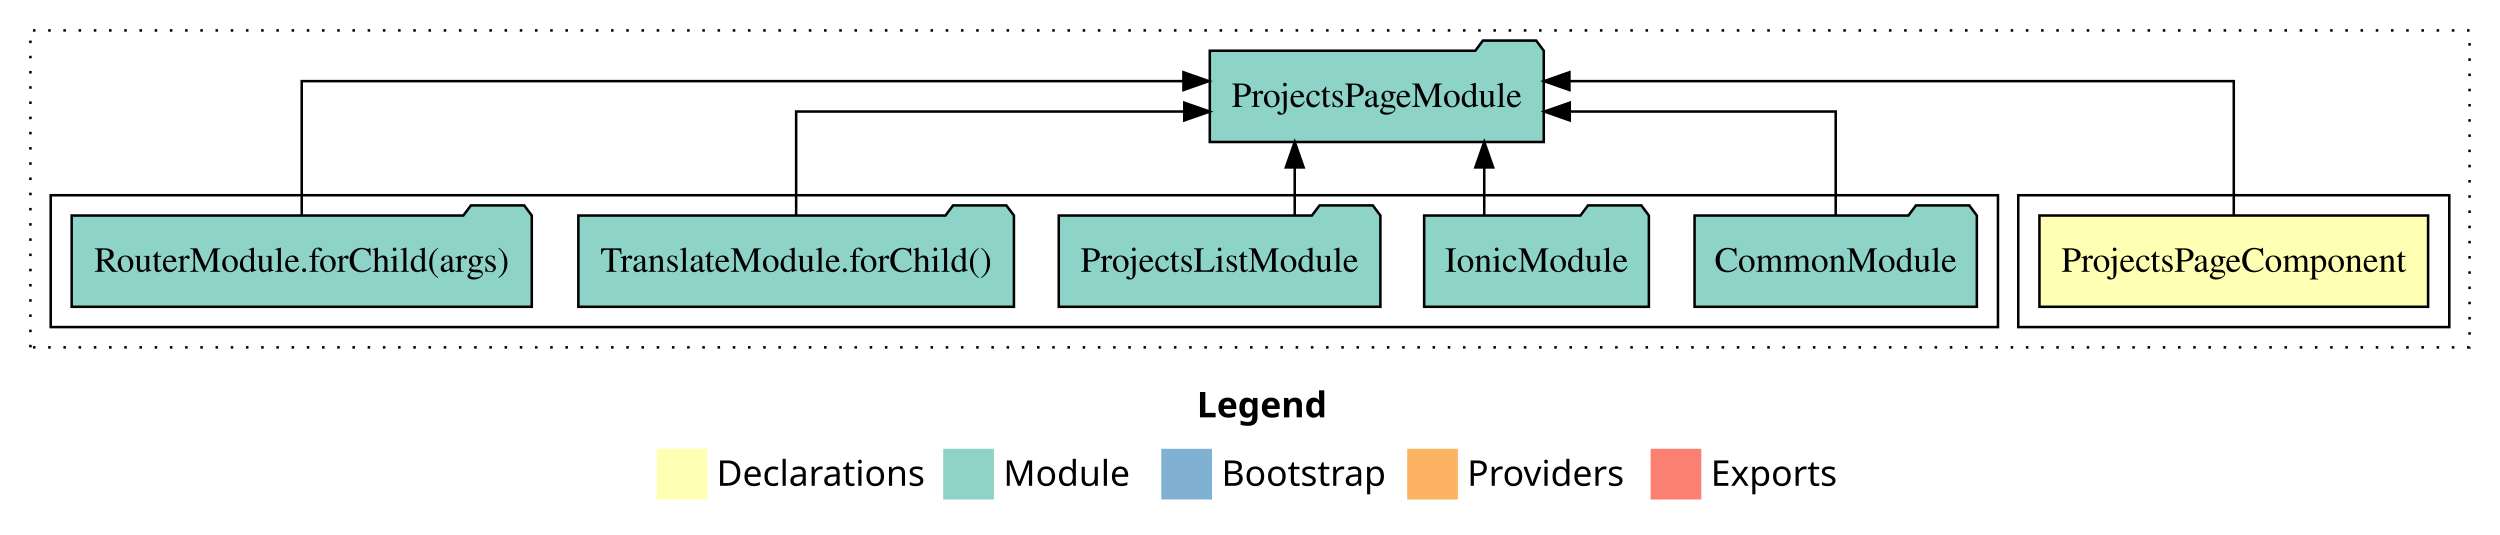
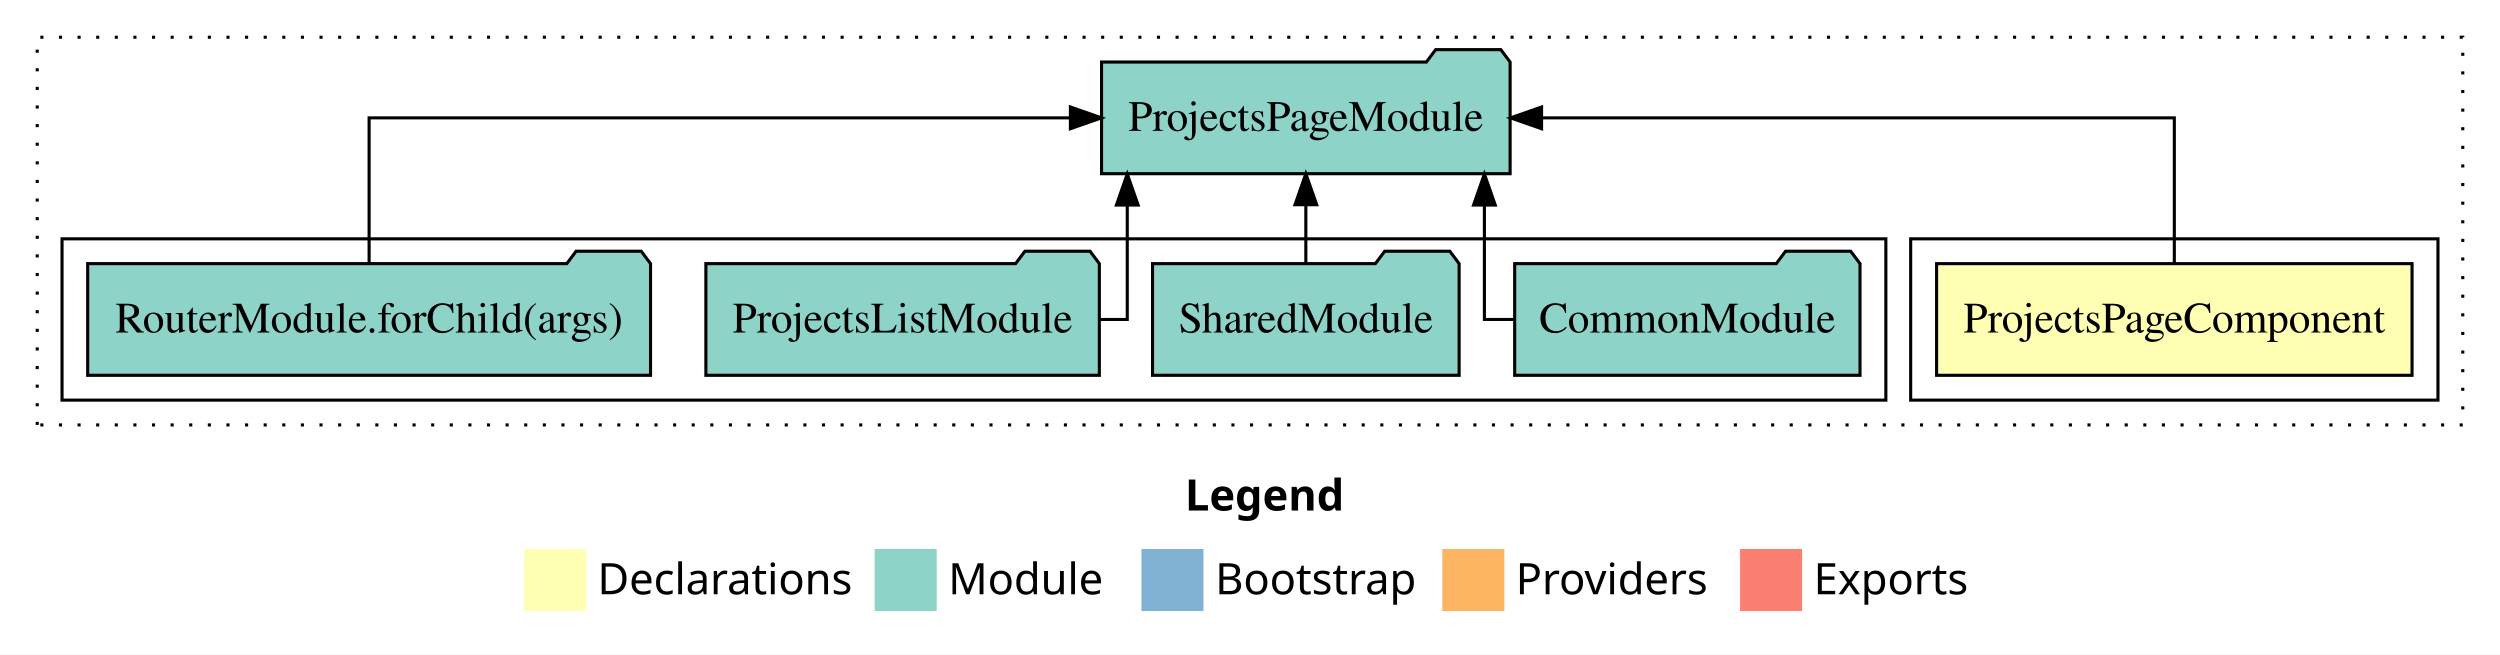
- <svg xmlns="http://www.w3.org/2000/svg" width="986pt" height="211pt" viewBox="0.00 0.00 986.00 211.00">
+ <svg xmlns="http://www.w3.org/2000/svg" width="806pt" height="211pt" viewBox="0.00 0.00 806.00 211.00">
  <g id="graph0" class="graph" transform="scale(1 1) rotate(0) translate(4 207)">
-     <polygon fill="#ffffff" stroke="transparent" points="-4,4 -4,-207 982,-207 982,4 -4,4" />
-     <text text-anchor="start" x="468.009" y="-42.4" font-family="sans-serif" font-weight="bold" font-size="14.00" fill="#000000">Legend</text>
-     <polygon fill="#ffffb3" stroke="transparent" points="255,-10 255,-30 275,-30 275,-10 255,-10" />
-     <text text-anchor="start" x="278.629" y="-15.4" font-family="sans-serif" font-size="14.00" fill="#000000">  Declarations</text>
-     <polygon fill="#8dd3c7" stroke="transparent" points="368,-10 368,-30 388,-30 388,-10 368,-10" />
-     <text text-anchor="start" x="391.725" y="-15.4" font-family="sans-serif" font-size="14.00" fill="#000000">  Module</text>
-     <polygon fill="#80b1d3" stroke="transparent" points="454,-10 454,-30 474,-30 474,-10 454,-10" />
-     <text text-anchor="start" x="477.781" y="-15.4" font-family="sans-serif" font-size="14.00" fill="#000000">  Bootstrap</text>
-     <polygon fill="#fdb462" stroke="transparent" points="551,-10 551,-30 571,-30 571,-10 551,-10" />
-     <text text-anchor="start" x="574.673" y="-15.4" font-family="sans-serif" font-size="14.00" fill="#000000">  Providers</text>
-     <polygon fill="#fb8072" stroke="transparent" points="647,-10 647,-30 667,-30 667,-10 647,-10" />
-     <text text-anchor="start" x="670.726" y="-15.4" font-family="sans-serif" font-size="14.00" fill="#000000">  Exports</text>
+     <polygon fill="#ffffff" stroke="transparent" points="-4,4 -4,-207 802,-207 802,4 -4,4" />
+     <text text-anchor="start" x="378.009" y="-42.4" font-family="sans-serif" font-weight="bold" font-size="14.00" fill="#000000">Legend</text>
+     <polygon fill="#ffffb3" stroke="transparent" points="165,-10 165,-30 185,-30 185,-10 165,-10" />
+     <text text-anchor="start" x="188.629" y="-15.4" font-family="sans-serif" font-size="14.00" fill="#000000">  Declarations</text>
+     <polygon fill="#8dd3c7" stroke="transparent" points="278,-10 278,-30 298,-30 298,-10 278,-10" />
+     <text text-anchor="start" x="301.725" y="-15.4" font-family="sans-serif" font-size="14.00" fill="#000000">  Module</text>
+     <polygon fill="#80b1d3" stroke="transparent" points="364,-10 364,-30 384,-30 384,-10 364,-10" />
+     <text text-anchor="start" x="387.781" y="-15.4" font-family="sans-serif" font-size="14.00" fill="#000000">  Bootstrap</text>
+     <polygon fill="#fdb462" stroke="transparent" points="461,-10 461,-30 481,-30 481,-10 461,-10" />
+     <text text-anchor="start" x="484.673" y="-15.4" font-family="sans-serif" font-size="14.00" fill="#000000">  Providers</text>
+     <polygon fill="#fb8072" stroke="transparent" points="557,-10 557,-30 577,-30 577,-10 557,-10" />
+     <text text-anchor="start" x="580.726" y="-15.4" font-family="sans-serif" font-size="14.00" fill="#000000">  Exports</text>
    <g id="clust1" class="cluster">
-       <polygon fill="none" stroke="#000000" stroke-dasharray="1,5" points="8,-70 8,-195 970,-195 970,-70 8,-70" />
+       <polygon fill="none" stroke="#000000" stroke-dasharray="1,5" points="8,-70 8,-195 790,-195 790,-70 8,-70" />
    </g>
    <g id="clust2" class="cluster">
-       <polygon fill="none" stroke="#000000" points="792,-78 792,-130 962,-130 962,-78 792,-78" />
+       <polygon fill="none" stroke="#000000" points="612,-78 612,-130 782,-130 782,-78 612,-78" />
    </g>
    <g id="clust4" class="cluster">
-       <polygon fill="none" stroke="#000000" points="16,-78 16,-130 784,-130 784,-78 16,-78" />
+       <polygon fill="none" stroke="#000000" points="16,-78 16,-130 604,-130 604,-78 16,-78" />
    </g>
    <g id="node1" class="node">
-       <polygon fill="#ffffb3" stroke="#000000" points="953.643,-122 800.357,-122 800.357,-86 953.643,-86 953.643,-122" />
-       <text text-anchor="middle" x="877" y="-99.8" font-family="Times,serif" font-size="14.00" fill="#000000">ProjectsPageComponent</text>
+       <polygon fill="#ffffb3" stroke="#000000" points="773.643,-122 620.357,-122 620.357,-86 773.643,-86 773.643,-122" />
+       <text text-anchor="middle" x="697" y="-99.8" font-family="Times,serif" font-size="14.00" fill="#000000">ProjectsPageComponent</text>
    </g>
    <g id="node2" class="node">
-       <polygon fill="#8dd3c7" stroke="#000000" points="604.86,-187 601.86,-191 580.86,-191 577.86,-187 473.14,-187 473.14,-151 604.86,-151 604.86,-187" />
-       <text text-anchor="middle" x="539" y="-164.8" font-family="Times,serif" font-size="14.00" fill="#000000">ProjectsPageModule</text>
+       <polygon fill="#8dd3c7" stroke="#000000" points="482.86,-187 479.86,-191 458.86,-191 455.86,-187 351.14,-187 351.14,-151 482.86,-151 482.86,-187" />
+       <text text-anchor="middle" x="417" y="-164.8" font-family="Times,serif" font-size="14.00" fill="#000000">ProjectsPageModule</text>
    </g>
    <g id="edge1" class="edge">
-       <path fill="none" stroke="#000000" d="M877,-122.284C877,-143.321 877,-175 877,-175 877,-175 614.972,-175 614.972,-175" />
-       <polygon fill="#000000" stroke="#000000" points="614.972,-171.5 604.972,-175 614.972,-178.5 614.972,-171.5" />
+       <path fill="none" stroke="#000000" d="M697,-122.106C697,-141.339 697,-169 697,-169 697,-169 493.002,-169 493.002,-169" />
+       <polygon fill="#000000" stroke="#000000" points="493.002,-165.5 483.002,-169 493.002,-172.5 493.002,-165.5" />
    </g>
    <g id="node3" class="node">
-       <polygon fill="#8dd3c7" stroke="#000000" points="775.668,-122 772.668,-126 751.668,-126 748.668,-122 664.332,-122 664.332,-86 775.668,-86 775.668,-122" />
-       <text text-anchor="middle" x="720" y="-99.8" font-family="Times,serif" font-size="14.00" fill="#000000">CommonModule</text>
+       <polygon fill="#8dd3c7" stroke="#000000" points="595.668,-122 592.668,-126 571.668,-126 568.668,-122 484.332,-122 484.332,-86 595.668,-86 595.668,-122" />
+       <text text-anchor="middle" x="540" y="-99.8" font-family="Times,serif" font-size="14.00" fill="#000000">CommonModule</text>
    </g>
    <g id="edge2" class="edge">
-       <path fill="none" stroke="#000000" d="M720,-122.022C720,-139.373 720,-163 720,-163 720,-163 615.114,-163 615.114,-163" />
-       <polygon fill="#000000" stroke="#000000" points="615.114,-159.5 605.114,-163 615.113,-166.5 615.114,-159.5" />
+       <path fill="none" stroke="#000000" d="M484.225,-104C478.408,-104 474.57,-104 474.57,-104 474.57,-104 474.57,-140.894 474.57,-140.894" />
+       <polygon fill="#000000" stroke="#000000" points="471.071,-140.894 474.57,-150.894 478.071,-140.894 471.071,-140.894" />
    </g>
    <g id="node4" class="node">
-       <polygon fill="#8dd3c7" stroke="#000000" points="646.316,-122 643.316,-126 622.316,-126 619.316,-122 557.684,-122 557.684,-86 646.316,-86 646.316,-122" />
-       <text text-anchor="middle" x="602" y="-99.8" font-family="Times,serif" font-size="14.00" fill="#000000">IonicModule</text>
+       <polygon fill="#8dd3c7" stroke="#000000" points="466.423,-122 463.423,-126 442.423,-126 439.423,-122 367.577,-122 367.577,-86 466.423,-86 466.423,-122" />
+       <text text-anchor="middle" x="417" y="-99.8" font-family="Times,serif" font-size="14.00" fill="#000000">SharedModule</text>
    </g>
    <g id="edge3" class="edge">
-       <path fill="none" stroke="#000000" d="M581.386,-122.106C581.386,-122.106 581.386,-140.991 581.386,-140.991" />
-       <polygon fill="#000000" stroke="#000000" points="577.886,-140.991 581.386,-150.991 584.886,-140.991 577.886,-140.991" />
+       <path fill="none" stroke="#000000" d="M417,-122.106C417,-122.106 417,-140.991 417,-140.991" />
+       <polygon fill="#000000" stroke="#000000" points="413.5,-140.991 417,-150.991 420.5,-140.991 413.5,-140.991" />
    </g>
    <g id="node5" class="node">
-       <polygon fill="#8dd3c7" stroke="#000000" points="540.427,-122 537.427,-126 516.427,-126 513.427,-122 413.573,-122 413.573,-86 540.427,-86 540.427,-122" />
-       <text text-anchor="middle" x="477" y="-99.8" font-family="Times,serif" font-size="14.00" fill="#000000">ProjectsListModule</text>
+       <polygon fill="#8dd3c7" stroke="#000000" points="350.427,-122 347.427,-126 326.427,-126 323.427,-122 223.573,-122 223.573,-86 350.427,-86 350.427,-122" />
+       <text text-anchor="middle" x="287" y="-99.8" font-family="Times,serif" font-size="14.00" fill="#000000">ProjectsListModule</text>
    </g>
    <g id="edge4" class="edge">
-       <path fill="none" stroke="#000000" d="M506.642,-122.106C506.642,-122.106 506.642,-140.991 506.642,-140.991" />
-       <polygon fill="#000000" stroke="#000000" points="503.142,-140.991 506.642,-150.991 510.142,-140.991 503.142,-140.991" />
+       <path fill="none" stroke="#000000" d="M350.256,-104C355.839,-104 359.43,-104 359.43,-104 359.43,-104 359.43,-140.894 359.43,-140.894" />
+       <polygon fill="#000000" stroke="#000000" points="355.93,-140.894 359.43,-150.894 362.93,-140.894 355.93,-140.894" />
    </g>
    <g id="node6" class="node">
-       <polygon fill="#8dd3c7" stroke="#000000" points="395.893,-122 392.893,-126 371.893,-126 368.893,-122 224.107,-122 224.107,-86 395.893,-86 395.893,-122" />
-       <text text-anchor="middle" x="310" y="-99.8" font-family="Times,serif" font-size="14.00" fill="#000000">TranslateModule.forChild()</text>
-     </g>
-     <g id="edge5" class="edge">
-       <path fill="none" stroke="#000000" d="M310,-122.022C310,-139.373 310,-163 310,-163 310,-163 463.071,-163 463.071,-163" />
-       <polygon fill="#000000" stroke="#000000" points="463.071,-166.5 473.071,-163 463.071,-159.5 463.071,-166.5" />
-     </g>
-     <g id="node7" class="node">
      <polygon fill="#8dd3c7" stroke="#000000" points="205.732,-122 202.732,-126 181.732,-126 178.732,-122 24.268,-122 24.268,-86 205.732,-86 205.732,-122" />
      <text text-anchor="middle" x="115" y="-99.8" font-family="Times,serif" font-size="14.00" fill="#000000">RouterModule.forChild(args)</text>
    </g>
-     <g id="edge6" class="edge">
-       <path fill="none" stroke="#000000" d="M115,-122.284C115,-143.321 115,-175 115,-175 115,-175 462.75,-175 462.75,-175" />
-       <polygon fill="#000000" stroke="#000000" points="462.75,-178.5 472.75,-175 462.75,-171.5 462.75,-178.5" />
+     <g id="edge5" class="edge">
+       <path fill="none" stroke="#000000" d="M115,-122.106C115,-141.339 115,-169 115,-169 115,-169 341.098,-169 341.098,-169" />
+       <polygon fill="#000000" stroke="#000000" points="341.098,-172.5 351.098,-169 341.098,-165.5 341.098,-172.5" />
    </g>
  </g>
</svg>
